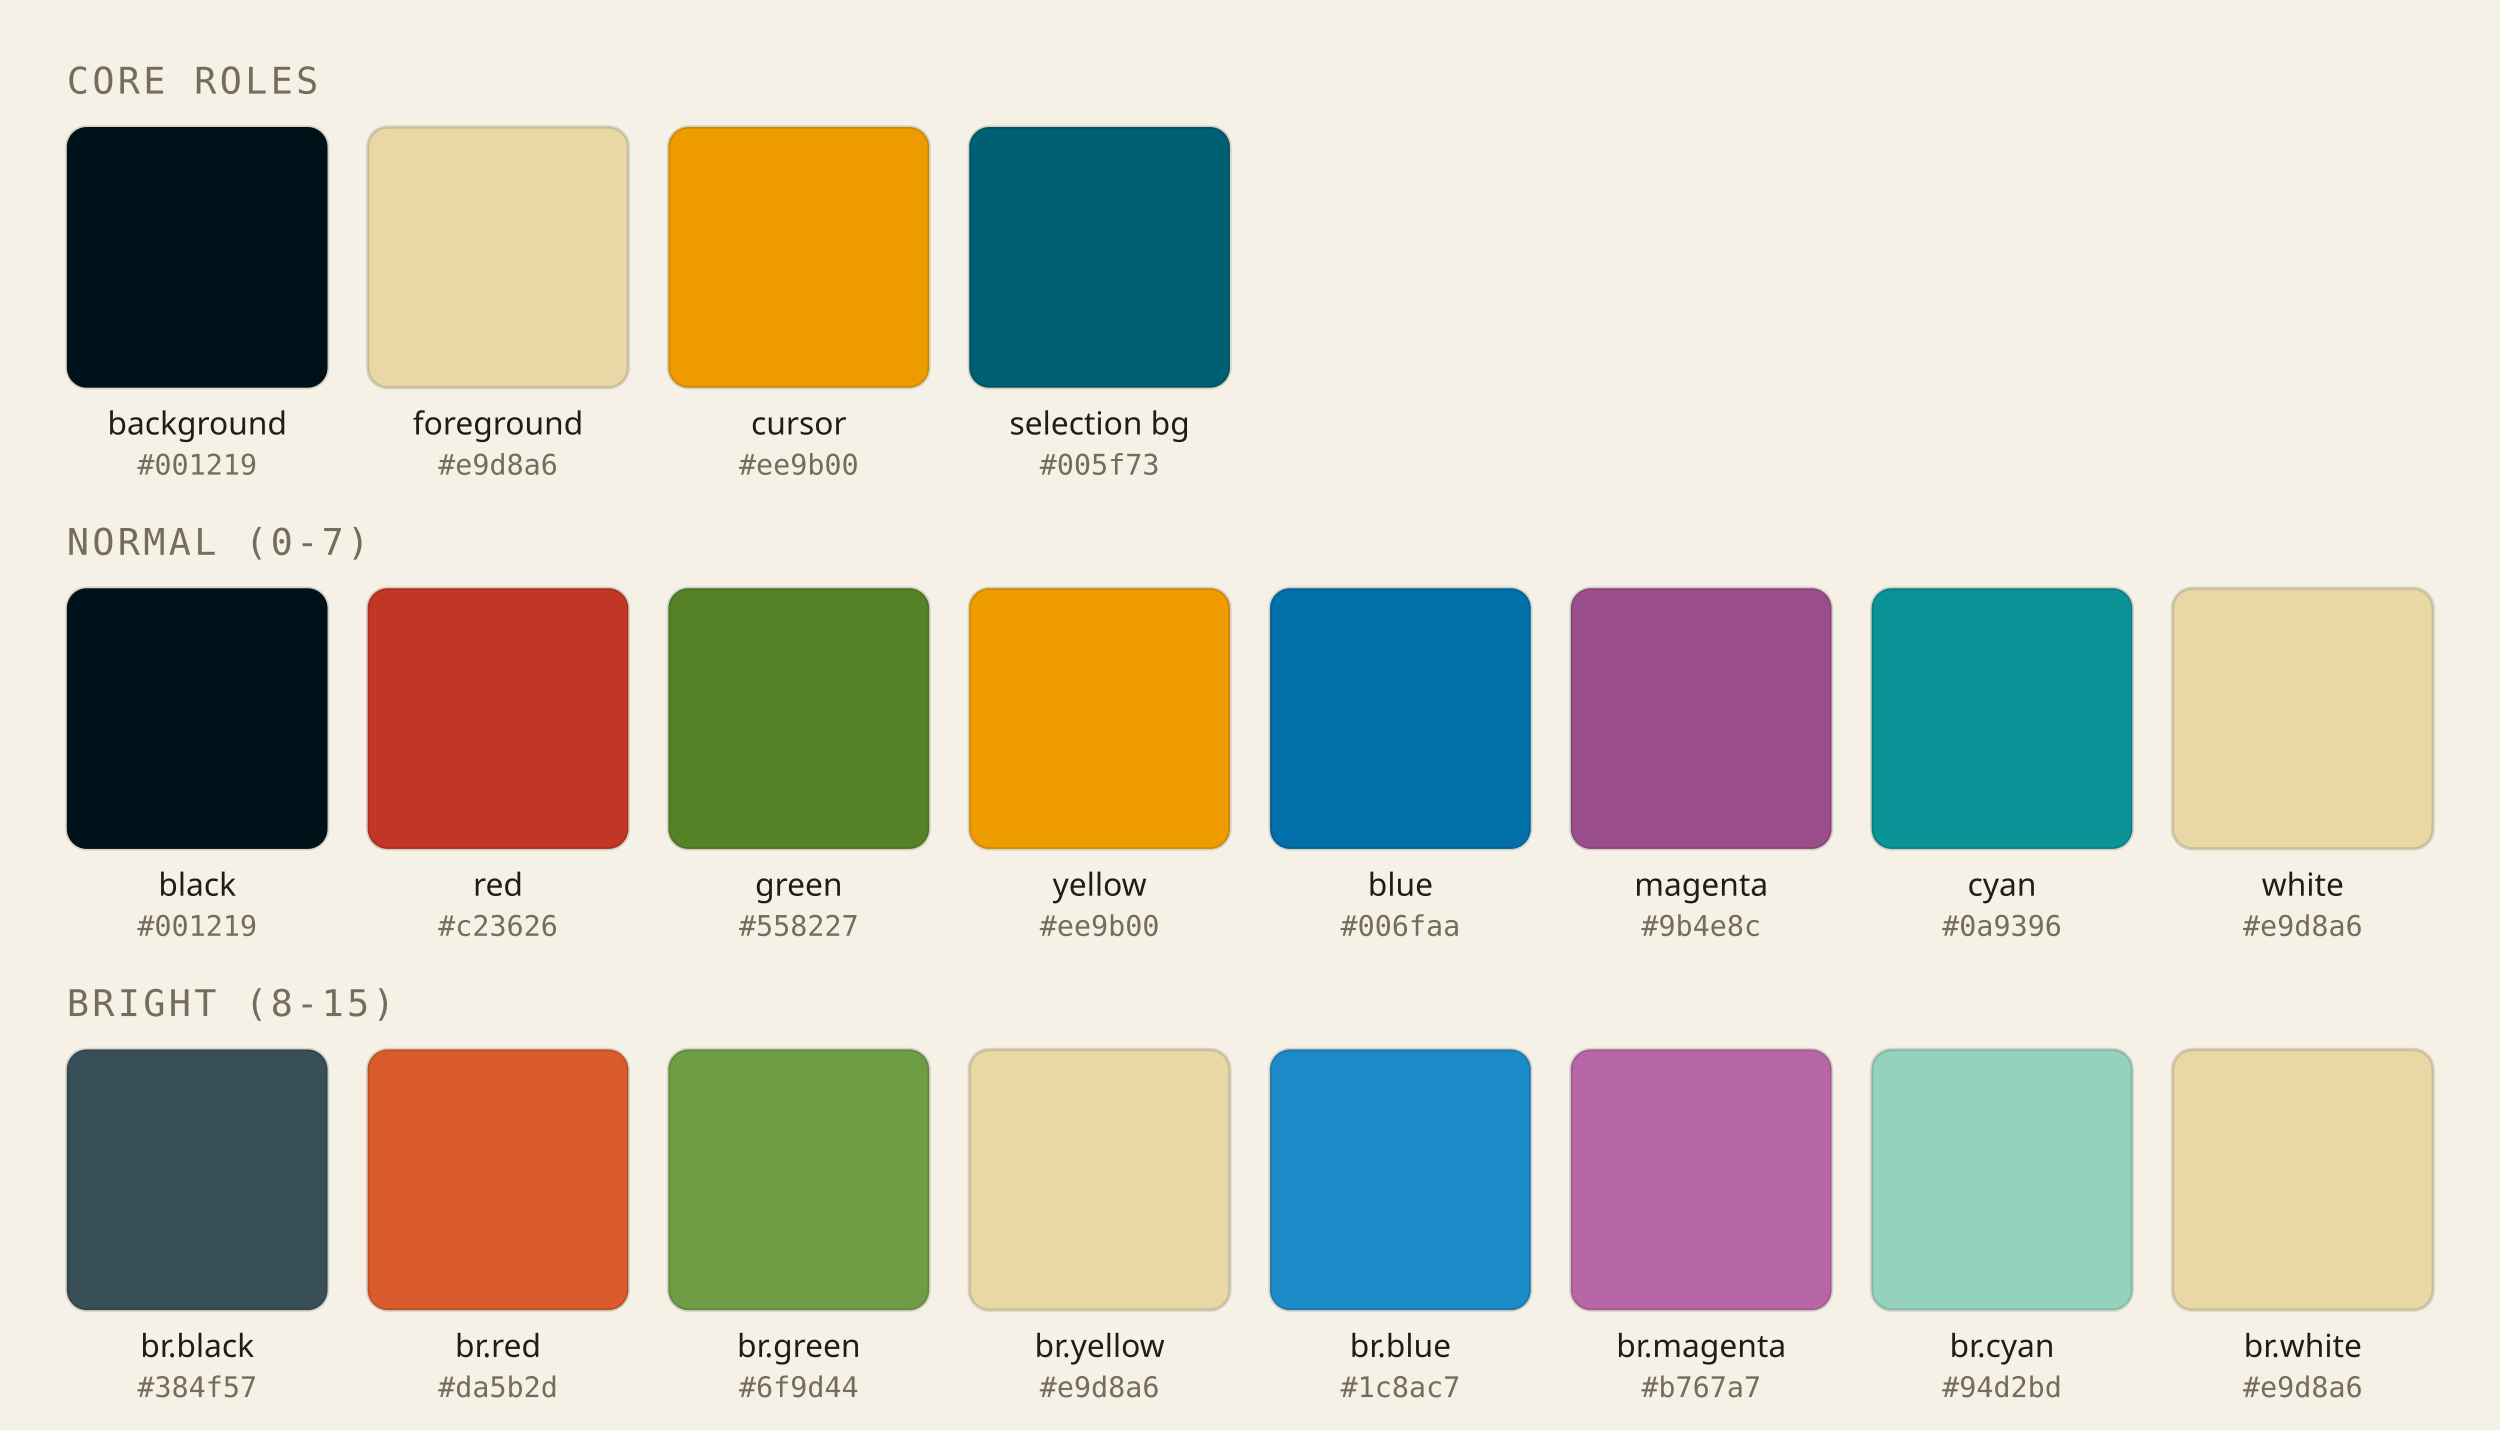
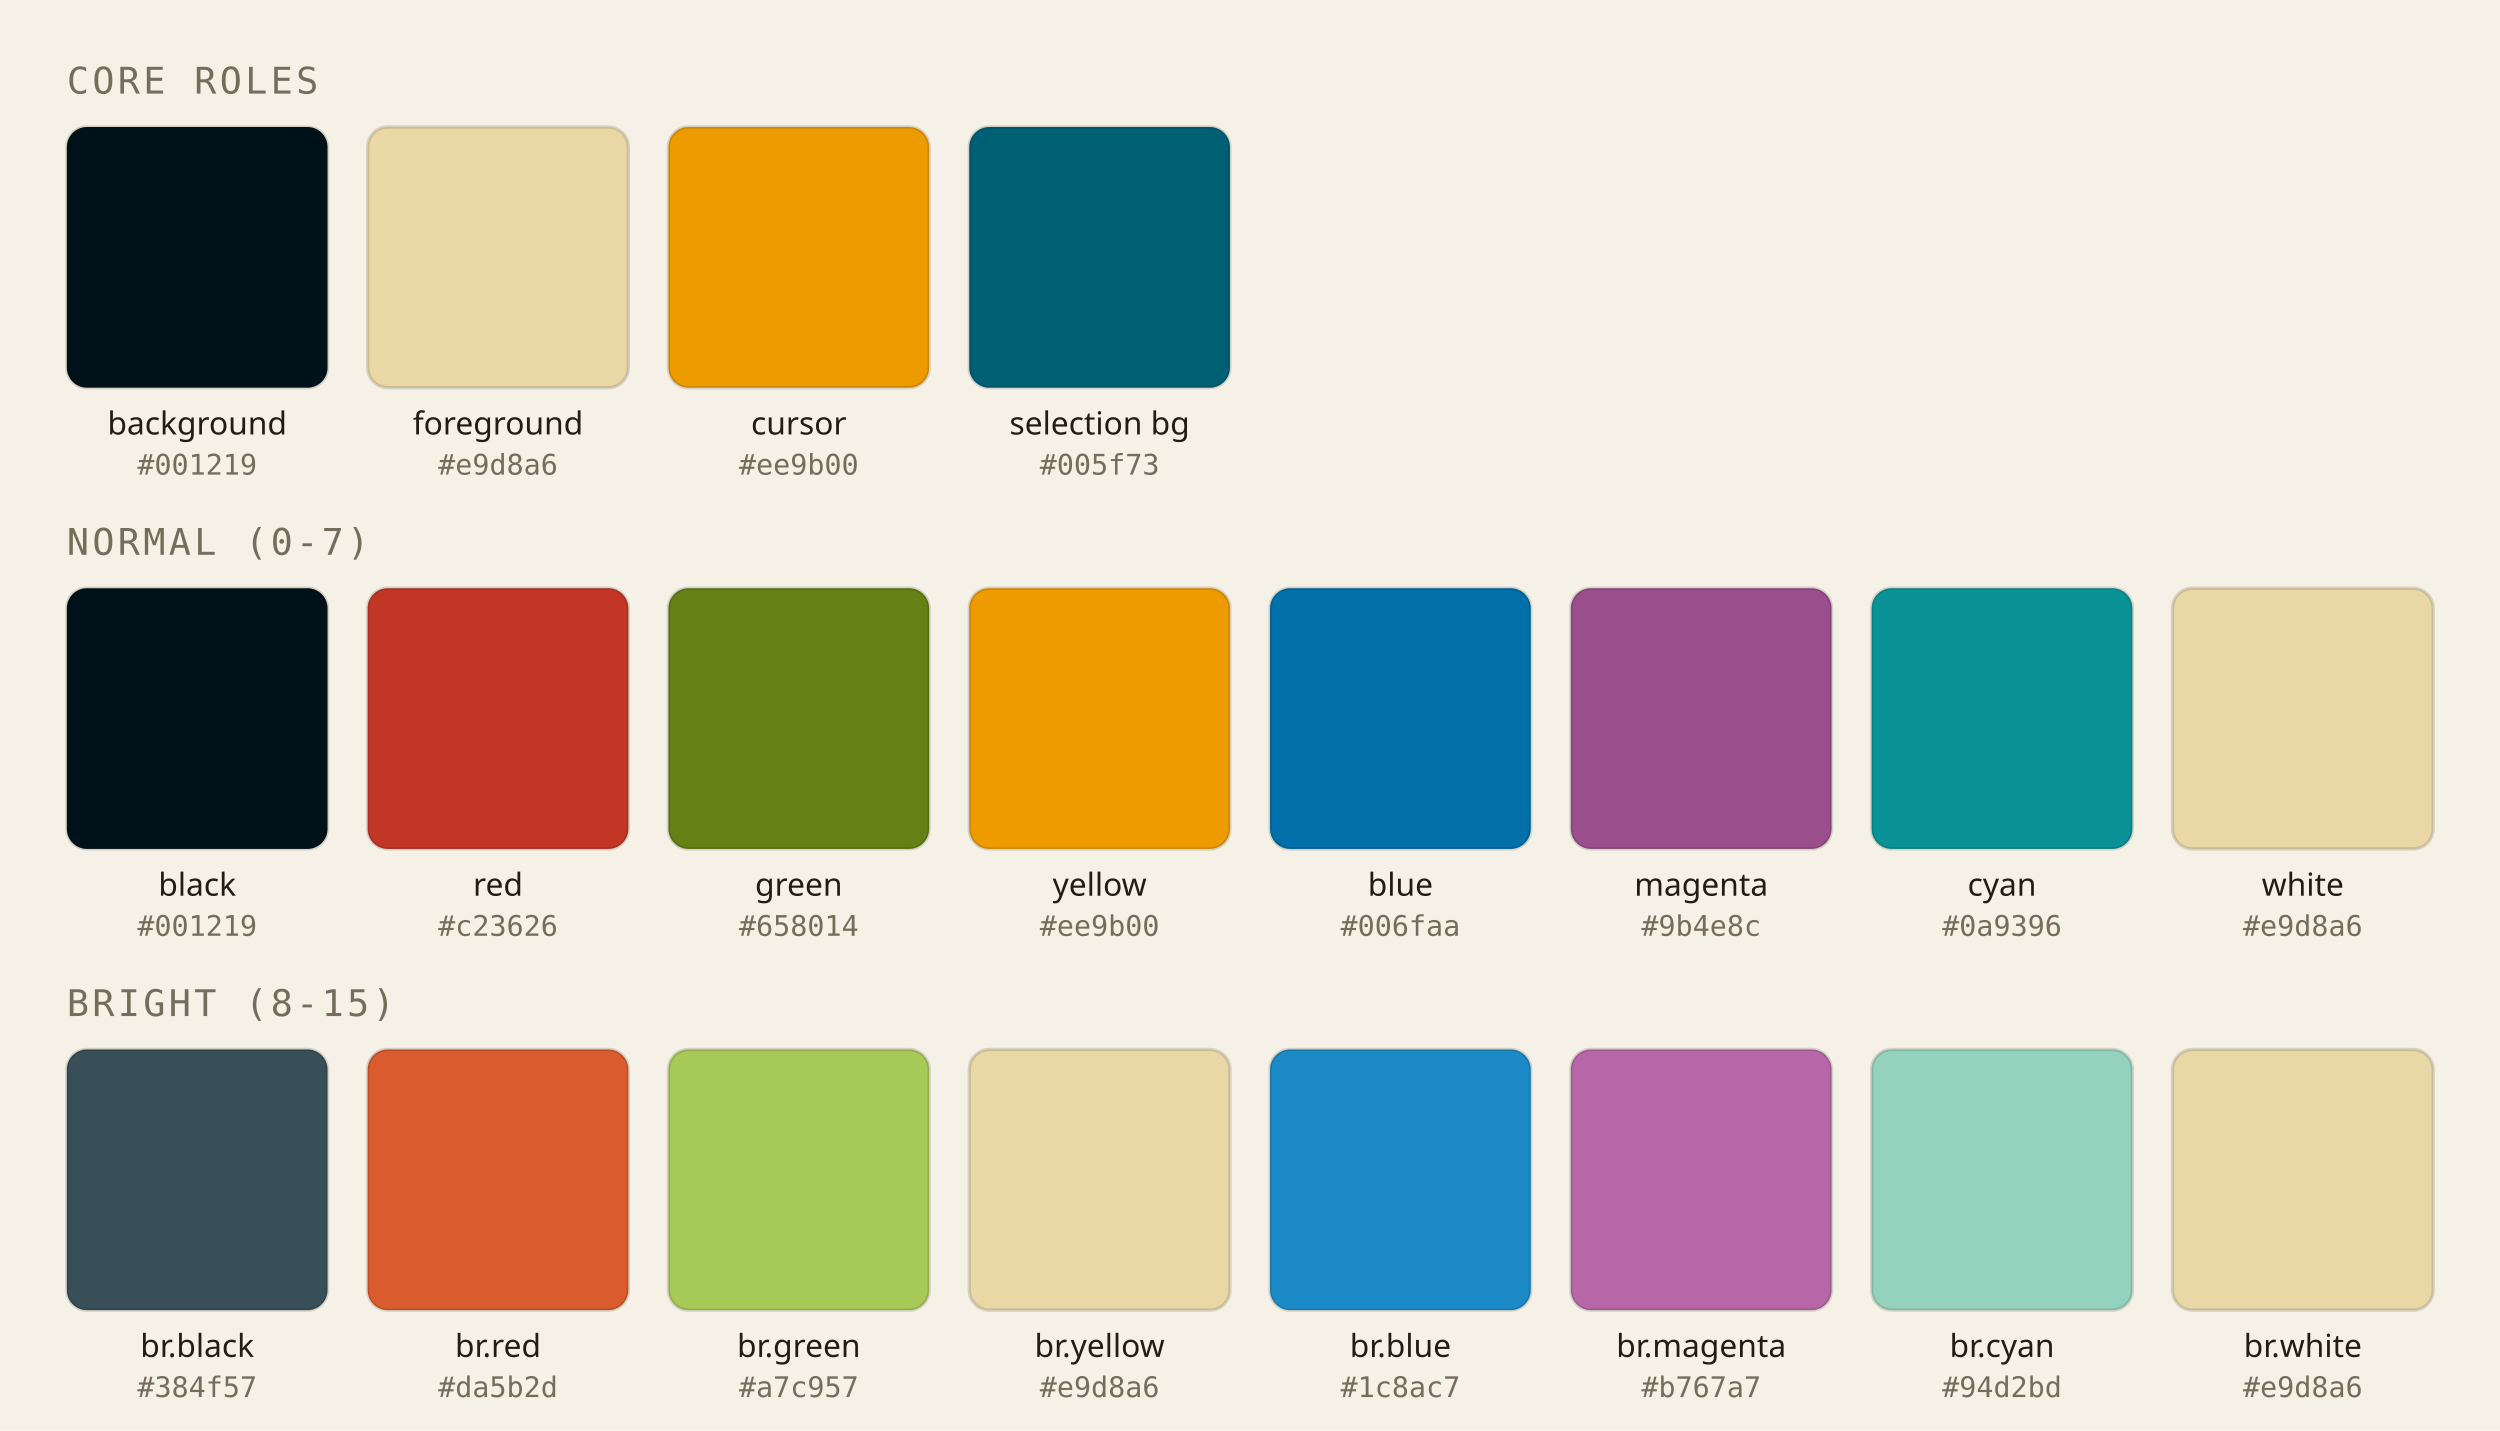
<svg xmlns="http://www.w3.org/2000/svg" width="748" height="428" viewBox="0 0 748 428">
  <rect width="748" height="428" fill="#f5f1e6" />
  <text x="20" y="28" font-family="IBM Plex Mono, monospace" font-size="11" fill="#756c5b" letter-spacing="1">CORE ROLES</text>
  <rect x="20" y="38" width="78" height="78" rx="6" fill="#001219" stroke="#00000022" />
  <text x="59.0" y="130" font-family="IBM Plex Sans, sans-serif" font-size="9.5" fill="#211d15" text-anchor="middle">background</text>
  <text x="59.0" y="142" font-family="IBM Plex Mono, monospace" font-size="8.5" fill="#756c5b" text-anchor="middle">#001219</text>
  <rect x="110" y="38" width="78" height="78" rx="6" fill="#e9d8a6" stroke="#00000022" />
  <text x="149.0" y="130" font-family="IBM Plex Sans, sans-serif" font-size="9.5" fill="#211d15" text-anchor="middle">foreground</text>
  <text x="149.0" y="142" font-family="IBM Plex Mono, monospace" font-size="8.5" fill="#756c5b" text-anchor="middle">#e9d8a6</text>
  <rect x="200" y="38" width="78" height="78" rx="6" fill="#ee9b00" stroke="#00000022" />
  <text x="239.0" y="130" font-family="IBM Plex Sans, sans-serif" font-size="9.5" fill="#211d15" text-anchor="middle">cursor</text>
  <text x="239.0" y="142" font-family="IBM Plex Mono, monospace" font-size="8.5" fill="#756c5b" text-anchor="middle">#ee9b00</text>
  <rect x="290" y="38" width="78" height="78" rx="6" fill="#005f73" stroke="#00000022" />
  <text x="329.0" y="130" font-family="IBM Plex Sans, sans-serif" font-size="9.5" fill="#211d15" text-anchor="middle">selection bg</text>
  <text x="329.0" y="142" font-family="IBM Plex Mono, monospace" font-size="8.5" fill="#756c5b" text-anchor="middle">#005f73</text>
  <text x="20" y="166" font-family="IBM Plex Mono, monospace" font-size="11" fill="#756c5b" letter-spacing="1">NORMAL (0-7)</text>
  <rect x="20" y="176" width="78" height="78" rx="6" fill="#001219" stroke="#00000022" />
  <text x="59.0" y="268" font-family="IBM Plex Sans, sans-serif" font-size="9.5" fill="#211d15" text-anchor="middle">black</text>
  <text x="59.0" y="280" font-family="IBM Plex Mono, monospace" font-size="8.5" fill="#756c5b" text-anchor="middle">#001219</text>
  <rect x="110" y="176" width="78" height="78" rx="6" fill="#c23626" stroke="#00000022" />
  <text x="149.0" y="268" font-family="IBM Plex Sans, sans-serif" font-size="9.5" fill="#211d15" text-anchor="middle">red</text>
  <text x="149.0" y="280" font-family="IBM Plex Mono, monospace" font-size="8.5" fill="#756c5b" text-anchor="middle">#c23626</text>
-   <rect x="200" y="176" width="78" height="78" rx="6" fill="#558227" stroke="#00000022" />
+   <rect x="200" y="176" width="78" height="78" rx="6" fill="#658014" stroke="#00000022" />
  <text x="239.0" y="268" font-family="IBM Plex Sans, sans-serif" font-size="9.5" fill="#211d15" text-anchor="middle">green</text>
-   <text x="239.0" y="280" font-family="IBM Plex Mono, monospace" font-size="8.5" fill="#756c5b" text-anchor="middle">#558227</text>
+   <text x="239.0" y="280" font-family="IBM Plex Mono, monospace" font-size="8.5" fill="#756c5b" text-anchor="middle">#658014</text>
  <rect x="290" y="176" width="78" height="78" rx="6" fill="#ee9b00" stroke="#00000022" />
  <text x="329.0" y="268" font-family="IBM Plex Sans, sans-serif" font-size="9.5" fill="#211d15" text-anchor="middle">yellow</text>
  <text x="329.0" y="280" font-family="IBM Plex Mono, monospace" font-size="8.5" fill="#756c5b" text-anchor="middle">#ee9b00</text>
  <rect x="380" y="176" width="78" height="78" rx="6" fill="#006faa" stroke="#00000022" />
  <text x="419.0" y="268" font-family="IBM Plex Sans, sans-serif" font-size="9.5" fill="#211d15" text-anchor="middle">blue</text>
  <text x="419.0" y="280" font-family="IBM Plex Mono, monospace" font-size="8.5" fill="#756c5b" text-anchor="middle">#006faa</text>
  <rect x="470" y="176" width="78" height="78" rx="6" fill="#9b4e8c" stroke="#00000022" />
  <text x="509.0" y="268" font-family="IBM Plex Sans, sans-serif" font-size="9.5" fill="#211d15" text-anchor="middle">magenta</text>
  <text x="509.0" y="280" font-family="IBM Plex Mono, monospace" font-size="8.5" fill="#756c5b" text-anchor="middle">#9b4e8c</text>
  <rect x="560" y="176" width="78" height="78" rx="6" fill="#0a9396" stroke="#00000022" />
  <text x="599.0" y="268" font-family="IBM Plex Sans, sans-serif" font-size="9.5" fill="#211d15" text-anchor="middle">cyan</text>
  <text x="599.0" y="280" font-family="IBM Plex Mono, monospace" font-size="8.5" fill="#756c5b" text-anchor="middle">#0a9396</text>
  <rect x="650" y="176" width="78" height="78" rx="6" fill="#e9d8a6" stroke="#00000022" />
  <text x="689.0" y="268" font-family="IBM Plex Sans, sans-serif" font-size="9.5" fill="#211d15" text-anchor="middle">white</text>
  <text x="689.0" y="280" font-family="IBM Plex Mono, monospace" font-size="8.5" fill="#756c5b" text-anchor="middle">#e9d8a6</text>
  <text x="20" y="304" font-family="IBM Plex Mono, monospace" font-size="11" fill="#756c5b" letter-spacing="1">BRIGHT (8-15)</text>
  <rect x="20" y="314" width="78" height="78" rx="6" fill="#384f57" stroke="#00000022" />
  <text x="59.0" y="406" font-family="IBM Plex Sans, sans-serif" font-size="9.5" fill="#211d15" text-anchor="middle">br.black</text>
  <text x="59.0" y="418" font-family="IBM Plex Mono, monospace" font-size="8.5" fill="#756c5b" text-anchor="middle">#384f57</text>
  <rect x="110" y="314" width="78" height="78" rx="6" fill="#da5b2d" stroke="#00000022" />
  <text x="149.0" y="406" font-family="IBM Plex Sans, sans-serif" font-size="9.5" fill="#211d15" text-anchor="middle">br.red</text>
  <text x="149.0" y="418" font-family="IBM Plex Mono, monospace" font-size="8.5" fill="#756c5b" text-anchor="middle">#da5b2d</text>
-   <rect x="200" y="314" width="78" height="78" rx="6" fill="#6f9d44" stroke="#00000022" />
+   <rect x="200" y="314" width="78" height="78" rx="6" fill="#a7c957" stroke="#00000022" />
  <text x="239.0" y="406" font-family="IBM Plex Sans, sans-serif" font-size="9.5" fill="#211d15" text-anchor="middle">br.green</text>
-   <text x="239.0" y="418" font-family="IBM Plex Mono, monospace" font-size="8.5" fill="#756c5b" text-anchor="middle">#6f9d44</text>
+   <text x="239.0" y="418" font-family="IBM Plex Mono, monospace" font-size="8.5" fill="#756c5b" text-anchor="middle">#a7c957</text>
  <rect x="290" y="314" width="78" height="78" rx="6" fill="#e9d8a6" stroke="#00000022" />
  <text x="329.0" y="406" font-family="IBM Plex Sans, sans-serif" font-size="9.5" fill="#211d15" text-anchor="middle">br.yellow</text>
  <text x="329.0" y="418" font-family="IBM Plex Mono, monospace" font-size="8.5" fill="#756c5b" text-anchor="middle">#e9d8a6</text>
  <rect x="380" y="314" width="78" height="78" rx="6" fill="#1c8ac7" stroke="#00000022" />
  <text x="419.0" y="406" font-family="IBM Plex Sans, sans-serif" font-size="9.5" fill="#211d15" text-anchor="middle">br.blue</text>
  <text x="419.0" y="418" font-family="IBM Plex Mono, monospace" font-size="8.5" fill="#756c5b" text-anchor="middle">#1c8ac7</text>
  <rect x="470" y="314" width="78" height="78" rx="6" fill="#b767a7" stroke="#00000022" />
  <text x="509.0" y="406" font-family="IBM Plex Sans, sans-serif" font-size="9.5" fill="#211d15" text-anchor="middle">br.magenta</text>
  <text x="509.0" y="418" font-family="IBM Plex Mono, monospace" font-size="8.5" fill="#756c5b" text-anchor="middle">#b767a7</text>
  <rect x="560" y="314" width="78" height="78" rx="6" fill="#94d2bd" stroke="#00000022" />
  <text x="599.0" y="406" font-family="IBM Plex Sans, sans-serif" font-size="9.5" fill="#211d15" text-anchor="middle">br.cyan</text>
  <text x="599.0" y="418" font-family="IBM Plex Mono, monospace" font-size="8.5" fill="#756c5b" text-anchor="middle">#94d2bd</text>
  <rect x="650" y="314" width="78" height="78" rx="6" fill="#e9d8a6" stroke="#00000022" />
  <text x="689.0" y="406" font-family="IBM Plex Sans, sans-serif" font-size="9.5" fill="#211d15" text-anchor="middle">br.white</text>
  <text x="689.0" y="418" font-family="IBM Plex Mono, monospace" font-size="8.5" fill="#756c5b" text-anchor="middle">#e9d8a6</text>
</svg>
